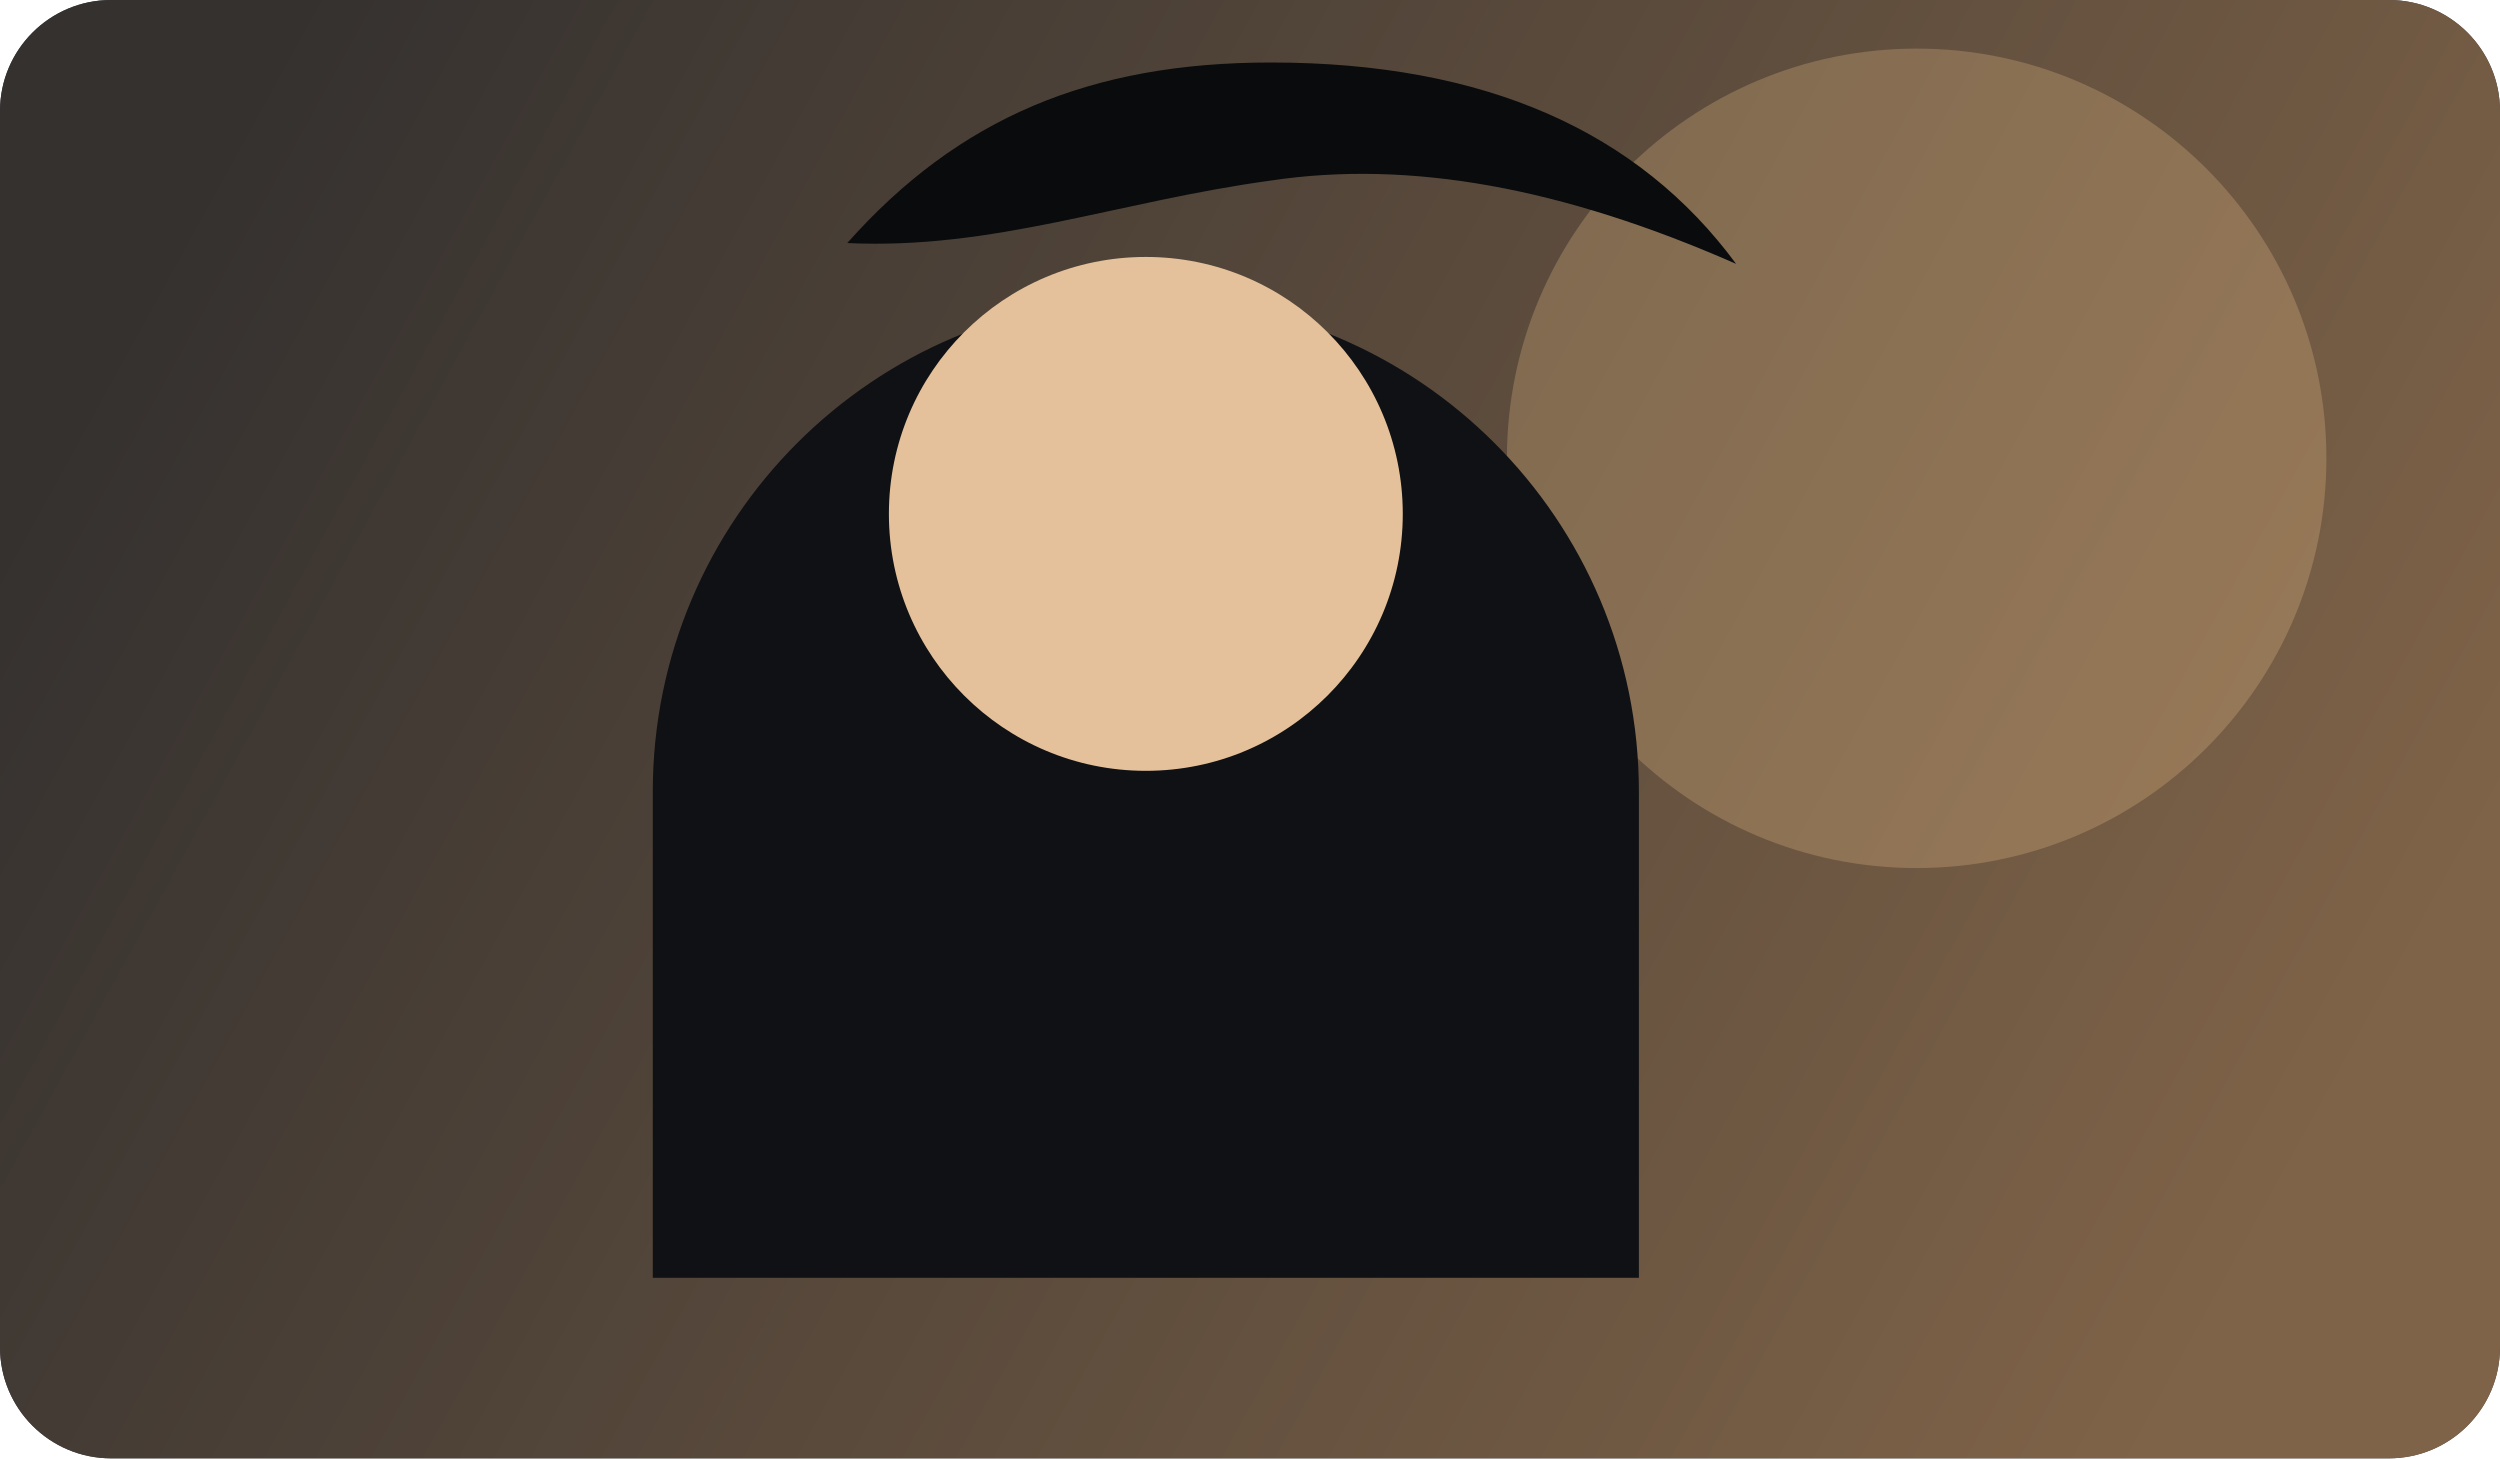
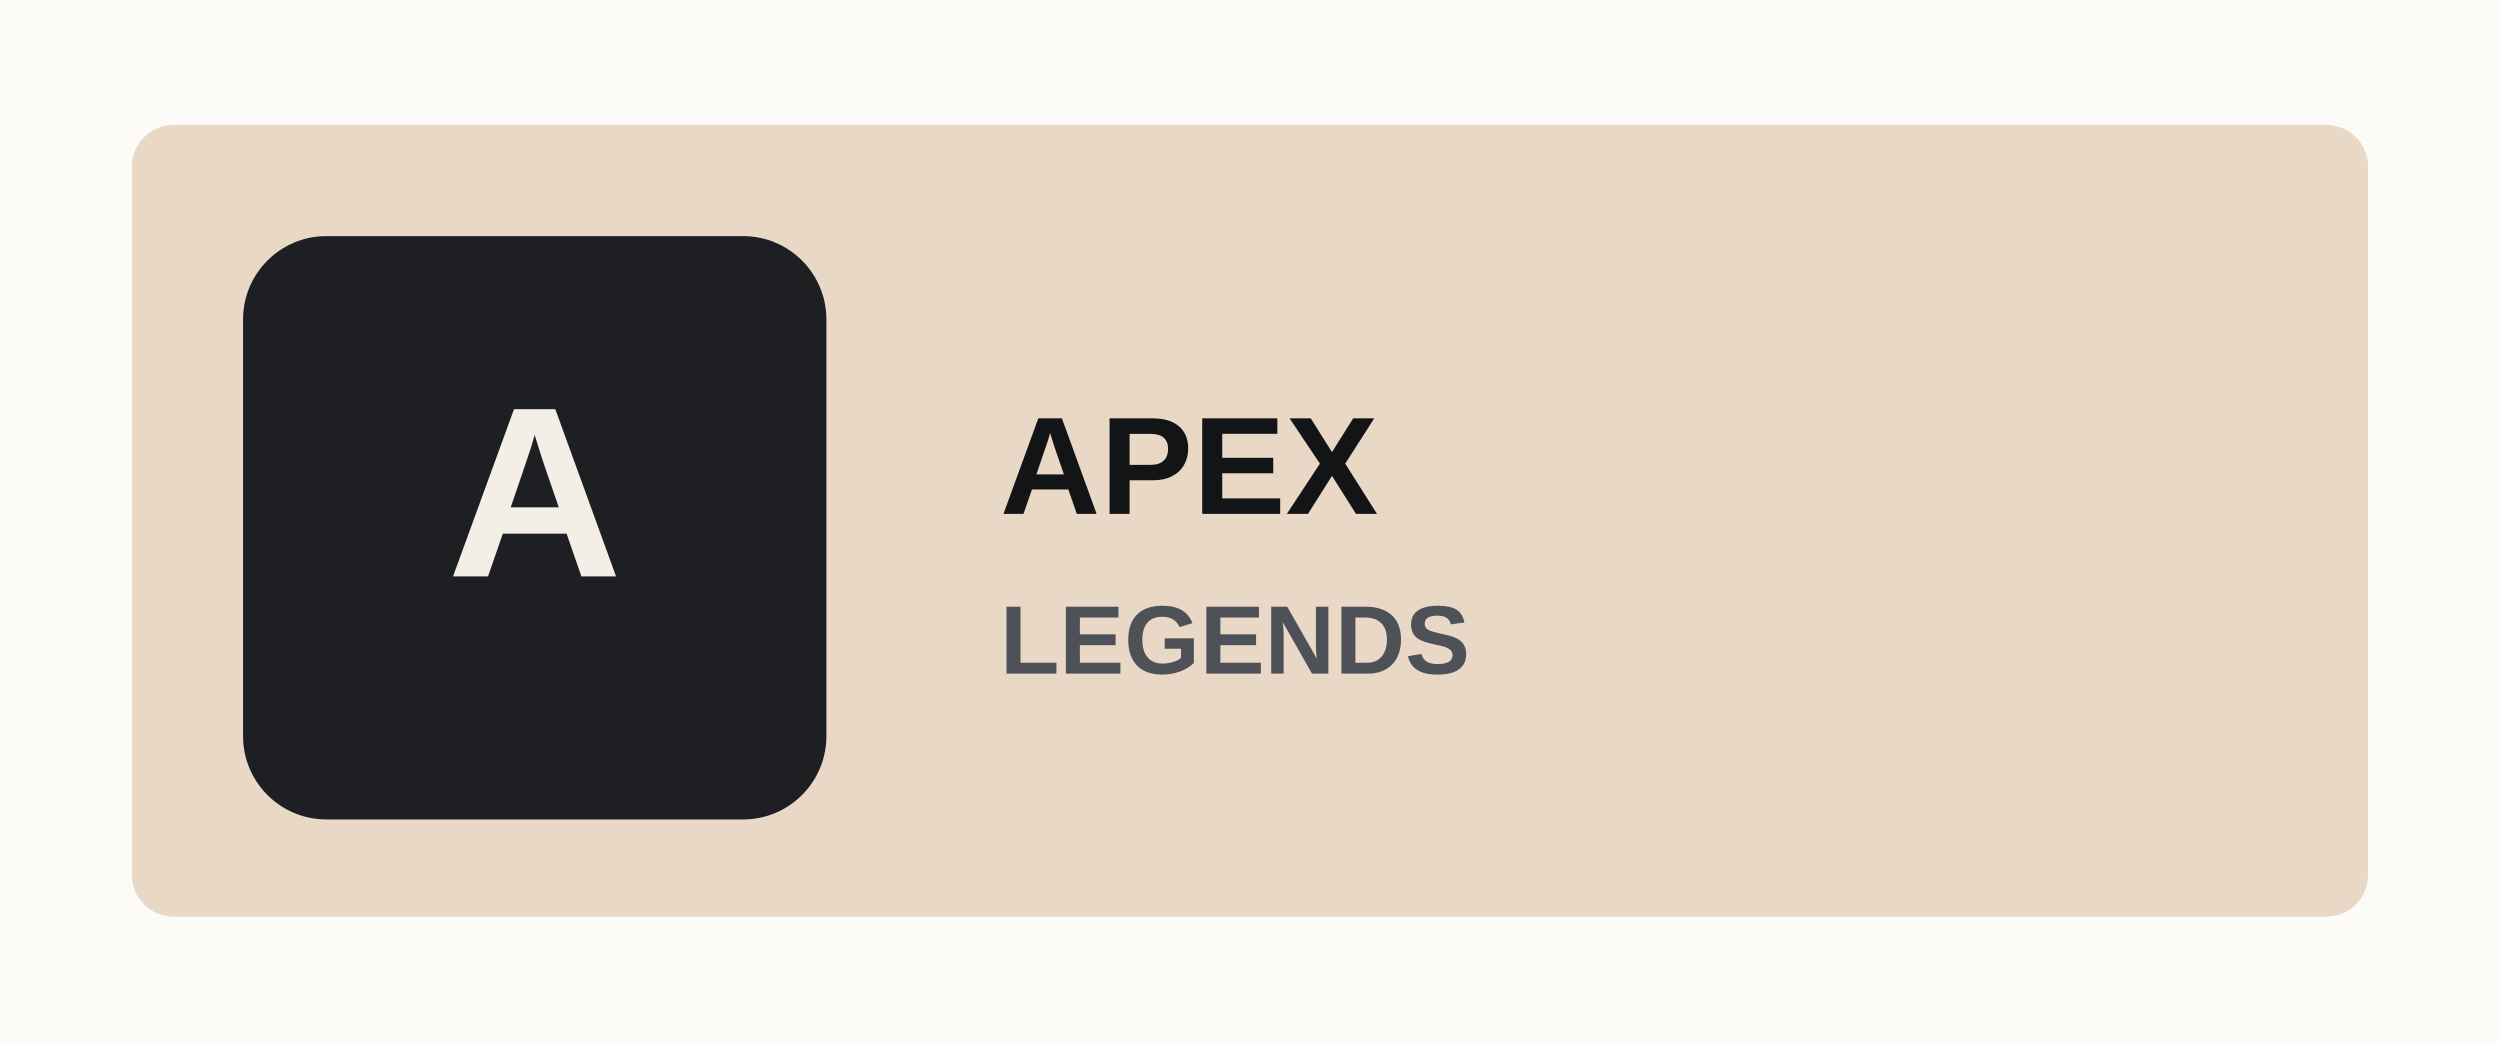
- <svg xmlns="http://www.w3.org/2000/svg" width="720" height="420" viewBox="0 0 720 420" fill="none">
-   <rect width="720" height="420" rx="32" fill="#2B2D34" />
-   <rect width="720" height="420" rx="32" fill="url(#paint0_linear)" fill-opacity="0.9" />
-   <circle cx="552" cy="132" r="118" fill="#F0C58D" fill-opacity="0.26" />
-   <path d="M188 368V228C188 149.576 251.576 86 330 86C408.424 86 472 149.576 472 228V368H188Z" fill="#101114" />
-   <circle cx="330" cy="148" r="74" fill="#E4C19B" />
-   <path d="M244 70C276 34 314 18 366 18C428 18 472 38 500 76C450 54 406 46 366 52C322 58 286 72 244 70Z" fill="#0A0B0D" />
-   <defs>
-     <linearGradient id="paint0_linear" x1="58" y1="52" x2="640" y2="372" gradientUnits="userSpaceOnUse">
-       <stop stop-color="#36312F" />
-       <stop offset="1" stop-color="#88684A" />
-     </linearGradient>
-   </defs>
+ <svg xmlns="http://www.w3.org/2000/svg" width="720" height="300" viewBox="0 0 720 300" fill="none">
+   <rect width="720" height="300" fill="#FCFBF8" />
+   <rect x="38" y="36" width="644" height="228" rx="12" fill="#E8D8C5" />
+   <rect x="70" y="68" width="168" height="168" rx="24" fill="#1E1F23" />
+   <text x="154" y="166" text-anchor="middle" fill="#F4EFE6" font-family="Arial, Helvetica, sans-serif" font-size="70" font-weight="800">A</text>
+   <text x="288" y="148" fill="#131416" font-family="Arial, Helvetica, sans-serif" font-size="40" font-weight="800">APEX</text>
+   <text x="288" y="194" fill="#4E5157" font-family="Arial, Helvetica, sans-serif" font-size="28" font-weight="700">LEGENDS</text>
</svg>
